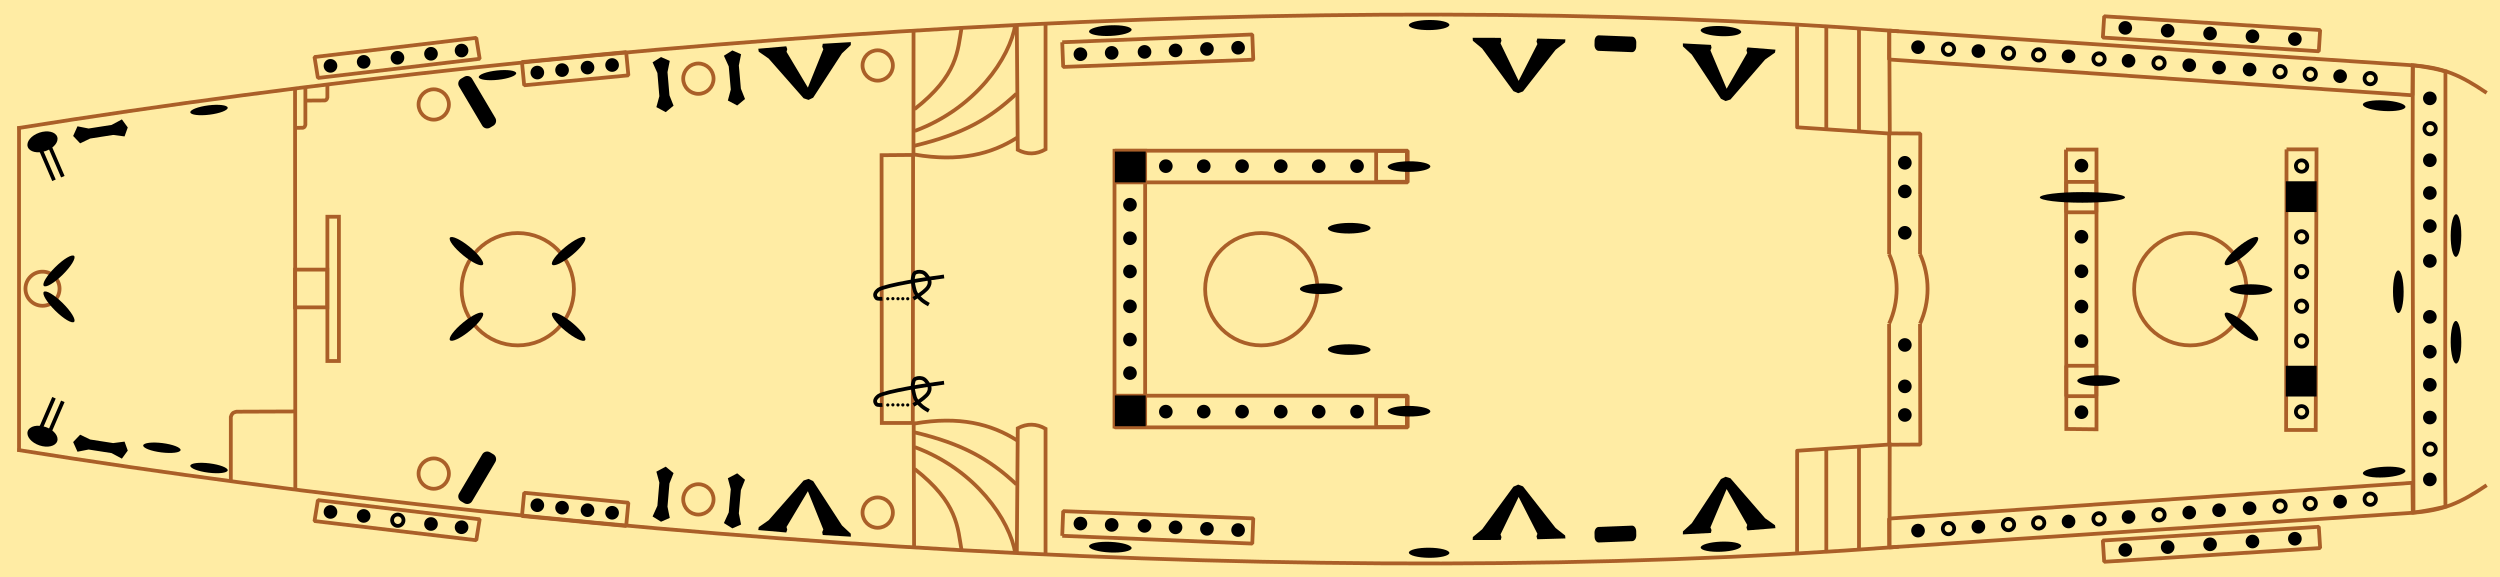
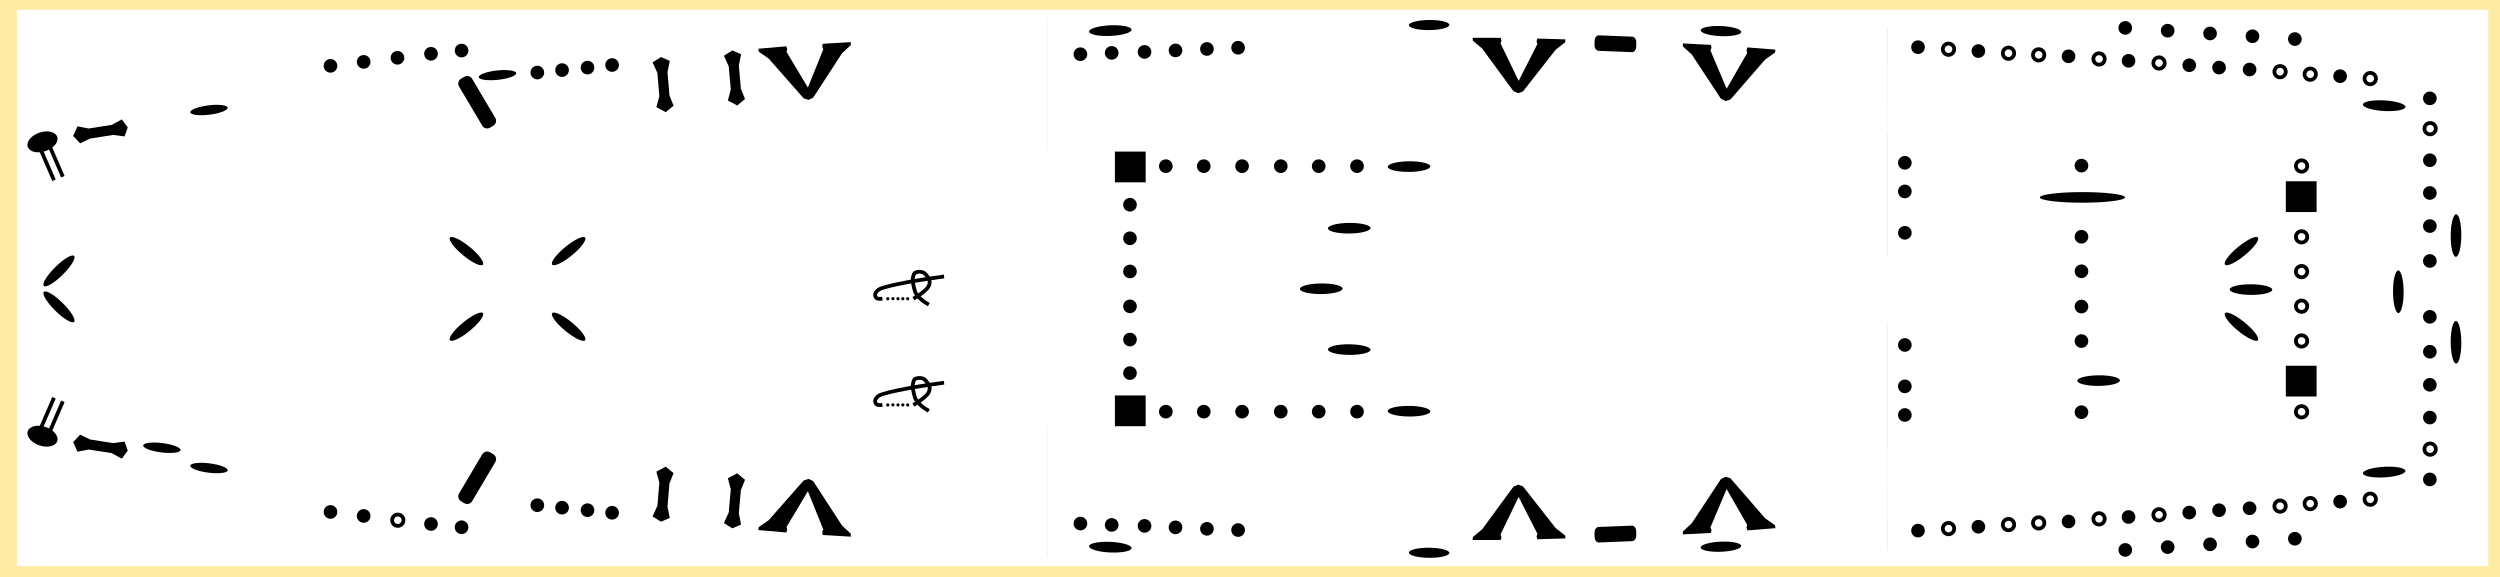
<svg xmlns="http://www.w3.org/2000/svg" xmlns:ns2="https://github.com/jolaf/rigging" xmlns:xlink="http://www.w3.org/1999/xlink" version="1.1" viewBox="1 -24 659 152">
  <style>/* */
    #background {
      fill: #ffeca4;
    }
    #drawing {
      color: #aa5f28;
    }
    /* */</style>
  <defs>
    <rect id="deckMask" x="277.27" y="-.809" width="220.71" height="146.64" fill="currentColor" />
    <g id="mastMask" stroke="currentColor">
      <path d="m425.11 59.525 26.5 26.5z" />
      <path d="m451.61 59.525-26.5 26.5z" />
    </g>
    <circle id="pipe" cx="160.87" cy="398.09" r="4" stroke="currentColor" />
    <circle id="pin" class="aura" transform="rotate(-8.2973)" cx="567.54" cy="28.152" r="1.8" fill="currentColor" />
    <circle id="pinhole" transform="rotate(-8.2973)" cx="607.21" cy="138.78" r="1.5" fill="none" stroke="currentColor" />
    <ellipse id="cleat" class="aura" transform="rotate(89.51)" cx="3.721" cy="-575.37" rx="1.4" ry="5.615" fill="currentColor" />
    <rect id="lcleat" class="aura" x="396.5" y="72.319" width="4" height="15" ry="1.5" fill="currentColor" />
    <path id="xcleat" class="aura" transform="matrix(.88236 0 0 1.0046 -152.59 -25.947)" d="m215.31 40.277-0.959-2.798v-6.102l0.959-2.893-2.499-1.196-2.652 1.196 1.162 2.893v6.102l-1.161 2.798 2.652 1.514z" fill="currentColor" />
    <path id="kevel" class="aura" d="m426.26 54.267-8.424-11.107-2.479-2.004-0.067-0.781 7.404-0.102 0.204 0.747-0.238 0.713 4.927 9.807 4.791-9.773-0.238-0.713 0.204-0.747 7.404 0.102-0.067 0.781-2.479 2.004-8.424 11.107-1.259 0.492z" fill="currentColor" />
    <rect id="fist" class="aura" transform="translate(-36.94 -367.63)" x="324.1" y="408.34" width="8.109" height="8.109" fill="currentColor" />
    <g id="tackle" transform="matrix(-1 0 0 1 657.06 84.968)">
      <ellipse transform="rotate(-18.749 -1131.9 -71.94)" cx="-74.057" cy="420.37" rx="4.104" ry="2.557" fill="currentColor" />
      <path transform="translate(-36.94 -367.63)" d="m61.959 411.73 3.978 9.218" stroke="currentColor" />
      <path transform="translate(-36.94 -367.63)" d="m59.623 412.68 3.978 9.218" stroke="currentColor" />
    </g>
    <g id="knot" transform="translate(380.03 -105.31)">
      <path d="m298.72 455.17c-3.993 0.489-15.46 2.284-17.267 3.472-0.874 0.684-1.281 1.456-0.505 2.273 0.295 0.218 1.515 0.126 1.515 0.126" fill="none" stroke="currentColor" />
      <path d="m290.64 461.04s1.792-1.092 2.588-1.768c0.499-0.424 1.088-0.913 1.357-1.421s0.393-0.888 0.316-1.452c-0.077-0.564-0.8-1.72-1.438-2.147-0.638-0.427-1.581-0.414-2.192-0.158-0.612 0.256-0.566 0.713-0.758 1.357s0.115 1.993 0.284 2.715 0.251 1.043 0.6 1.61 0.988 1.204 1.547 1.673 1.768 1.136 1.768 1.136" fill="none" stroke="currentColor" />
      <circle cx="283.88" cy="461.04" r=".426" fill="currentColor" />
      <circle cx="285.23" cy="461.01" r=".426" fill="currentColor" />
      <circle cx="286.57" cy="461.03" r=".426" fill="currentColor" />
      <circle cx="287.85" cy="461.03" r=".426" fill="currentColor" />
      <circle cx="289.14" cy="461.04" r=".426" fill="currentColor" />
    </g>
  </defs>
  <g id="background">
    <rect x="-20.988" y="-138.85" width="717.6" height="368.79" fill-rule="evenodd" stroke-linecap="round" stroke-linejoin="round" stroke-width="1.6" style="paint-order:markers fill stroke" />
  </g>
  <g transform="translate(0 -20.6)">
    <g id="drawing">
      <g id="portDrawing" fill="none" stroke="currentColor">
        <path d="m5.599 30.388c154.59-24.72 342.25-37.19 495.89-25.536m135.53 8.963c8.188 0.64 12.488 2.55 19.468 7.271" fill-rule="evenodd" />
        <path class="rail" d="m499 4.684 138.01 9.13-0.082 7.903-137.97-9.434s0.044-7.599 0.044-7.599" fill-rule="evenodd" stroke-miterlimit="0" />
        <rect class="rail" transform="matrix(.99798 .063452 -.063107 .99801 -36.919 -367.63)" x="614.66" y="330.18" width="57.042" height="5.615" fill-rule="evenodd" stroke-linecap="round" stroke-miterlimit="0" />
        <rect class="solid" transform="translate(-36.919 -367.63)" x="582.6" y="412.18" width="7.895" height="8.012" fill-rule="evenodd" stroke-miterlimit="0" />
        <path class="rail" d="m498.97 63.596 0.013-31.846 8.207 0.049-0.072 31.797" fill-rule="evenodd" stroke-miterlimit="0" />
        <g class="solid">
          <path d="m474.71 3.488 0.018 26.671 24.696 1.671" fill-rule="evenodd" stroke-linejoin="round" />
          <path d="m491.03 31.603v-27.13" fill-rule="evenodd" />
          <path d="m482.41 30.658 6e-3 -26.716" fill-rule="evenodd" />
        </g>
        <rect class="solid" transform="translate(-36.919 -367.63)" x="400.67" y="404.03" width="8.109" height="8.109" fill-rule="evenodd" stroke-miterlimit="0" />
        <rect class="rail" transform="translate(-36.919 -367.63)" x="331.8" y="403.95" width="77.184" height="8.348" fill-rule="evenodd" stroke-miterlimit="0" />
        <path class="rail" d="m281 7.737 50.101-2.045s0.262 6.643 0.262 6.643l-50.107 1.907s-0.256-6.505-0.256-6.505" fill-rule="evenodd" stroke-miterlimit="0" />
        <g class="solid">
          <path d="m269.03 3.005s0.253 33.082 0.253 33.082c2.441 1.306 4.882 1.261 7.324-0.126v-33.335" fill-rule="evenodd" />
          <path d="m242.14 37.35c11.722 2.006 20.149-0.133 26.895-4.419" fill-rule="evenodd" />
          <path d="m242.1 35.007c12.578-3.001 19.725-7.042 26.841-13.718" fill-rule="evenodd" />
          <path d="m242.14 31.116c16.006-5.946 25.097-19.221 26.516-28.111" fill-rule="evenodd" />
          <path d="m242.07 25.379c11.483-8.995 11.331-15.34 12.443-21.742" fill-rule="evenodd" />
        </g>
        <use transform="translate(71.491 -384.23)" width="100%" height="100%" xlink:href="#pipe" />
        <use transform="translate(24.224 -380.75)" width="100%" height="100%" xlink:href="#pipe" />
        <rect class="rail" transform="rotate(-5.4351 -3891 205.08)" x="138.67" y="395.49" width="27.593" height="6.154" fill-rule="evenodd" stroke-miterlimit="0" />
        <rect class="rail" transform="matrix(.99305 -.11767 .15968 .98717 -36.919 -367.63)" x="58.768" y="391.19" width="42.94" height="5.599" ry="0" fill-rule="evenodd" stroke-miterlimit="0" />
        <use transform="translate(-45.537 -373.95)" width="100%" height="100%" xlink:href="#pipe" />
      </g>
      <use id="starboardDrawing" transform="matrix(1 0 0 -1 0 145.58)" width="100%" height="100%" xlink:href="#portDrawing" />
      <path class="rail" d="m645.62 15.449c-3.876-1.16-8.604-1.635-8.604-1.635-0.16 38.87 0.115 82.335 0.176 117.9 0 0 3.887-0.461 8.424-1.564-0.182-8.555 0.077-111.18 4e-3 -114.71h-2.6e-4" fill="none" stroke="currentColor" />
      <path class="rail" d="m603.73 35.978h7.908l-0.217 73.963h-7.8l0.108-73.963" fill="none" stroke="currentColor" />
      <circle class="solid" cx="578.36" cy="72.838" r="14.805" fill="none" stroke="currentColor" />
      <path class="rail" d="m545.59 36.028h8.047v73.736l-7.955-0.091-0.091-73.645" fill="none" stroke="currentColor" />
      <g class="solid" fill="none" stroke="currentColor">
        <path d="m507.13 63.596c1.304 2.876 1.979 5.997 1.979 9.164 0 3.167-0.675 6.288-1.979 9.164" />
        <path d="m498.98 63.596c1.304 2.876 1.979 5.997 1.979 9.164 0 3.167-0.675 6.288-1.979 9.164" />
      </g>
      <path d="m499.08 140.58 0.05-27.332m0.022-81.024-0.143-27.537" fill="none" stroke="currentColor" />
      <circle class="solid " cx="333.48" cy="72.838" r="14.805" fill="none" stroke="currentColor" />
      <path class="rail" d="m302.86 109.06h-8.075v-72.72h8.075v72.72" fill="none" stroke="currentColor" />
      <path d="m241.95 140.83-0.103-33.102m-0.06-69.962 0.024-33.476" fill="none" stroke="currentColor" />
      <path class="solid" d="m241.69 37.439-8.306 0.069c-4e-3 16.806 0.062 53.776 0.058 70.582h8.168c4e-3 -16.806 0.076-53.845 0.08-70.651v-5e-5" fill="none" stroke="currentColor" />
      <circle class="solid" cx="137.48" cy="72.838" r="14.805" fill="none" stroke="currentColor" />
      <rect class="solid" x="87.298" y="53.73" width="3.041" height="38.031" fill="none" stroke="currentColor" />
      <rect class="solid" x="78.789" y="67.672" width="8.482" height="9.949" fill="none" stroke="currentColor" />
      <path class="solid" d="m87.296 19.031v3.28c-0.175 0.713-0.438 0.672-0.685 0.766l-5.025 0.035" fill="none" stroke="currentColor" />
      <path class="solid" d="m81.496 19.331v10.18c-0.175 0.713-0.438 0.672-0.685 0.766l-2.225 0.035" fill="none" stroke="currentColor" />
      <path d="m78.845 125.85-0.072-106.2" fill="none" stroke="currentColor" />
      <path class="solid" d="m61.845 123.31v-16.814c0.389-1.278 0.973-1.205 1.523-1.374 0 0 15.251-0.062 15.251-0.062" fill="none" stroke="currentColor" />
      <circle class="solid" cx="12.204" cy="72.707" r="4.495" fill="none" stroke="currentColor" />
      <path d="m6.016 115.68v-85.785" fill="none" stroke="currentColor" />
    </g>
  </g>
-   <g transform="translate(0 -20.6)" display="none">
+   <g transform="translate(0 -20.6)">
    <g id="deckMasks" class="modeDependent which" color="#ffffff">
      <use class="deckMask" transform="matrix(.71785 0 0 1 299.43 0)" width="100%" height="100%" stroke-width="1.001" ns2:deck="fore" xlink:href="#deckMask" />
-       <use class="deckMask" transform="matrix(1.0026 0 0 1 -.80202 0)" width="100%" height="100%" stroke-width=".999" ns2:deck="main" xlink:href="#deckMask" />
+       <use class="deckMask" transform="matrix(1.0033,0,0,1,-1.1,0)" width="100%" height="100%" stroke-width=".997" ns2:deck="main" xlink:href="#deckMask" />
      <use class="deckMask" transform="matrix(1.2311 0 0 1 -335.88 0)" width="100%" height="100%" stroke-width="1.01" ns2:deck="stern" xlink:href="#deckMask" />
    </g>
  </g>
  <g transform="translate(0 -20.6)" display="none">
    <g id="mastMasks" class="modeDependent where" color="#ff0000">
      <use class="mastMask" transform="translate(140)" width="100%" height="100%" ns2:mast="fore" xlink:href="#mastMask" />
      <use class="mastMask" transform="translate(-104.89)" width="100%" height="100%" ns2:mast="main" xlink:href="#mastMask" />
      <use class="mastMask" transform="translate(-300.97)" width="100%" height="100%" ns2:mast="mizzen" xlink:href="#mastMask" />
    </g>
  </g>
  <g transform="translate(0 -20.6)">
    <g id="points" transform="translate(.020296 -7.1416e-6)">
      <g ns2:deck="fore" ns2:rail="behindFront" ns2:side="port">
        <use transform="rotate(-89.1 642.3 -8.3336)" width="100%" height="100%" xlink:href="#cleat" />
      </g>
      <g transform="matrix(1 0 0 -1 0 145.51)" ns2:deck="fore" ns2:rail="behindFront" ns2:side="starboard">
        <use transform="rotate(-89.1 642.3 -8.3336)" width="100%" height="100%" xlink:href="#cleat" />
      </g>
      <g transform="translate(0 -1.125)" ns2:deck="fore" ns2:isAcross="true" ns2:rail="frontRail" ns2:side="port">
        <use transform="translate(75.828 120.56)" width="100%" height="100%" xlink:href="#pin" />
        <use transform="translate(75.828 111.36)" width="100%" height="100%" xlink:href="#pin" />
        <use transform="translate(75.828 102.64)" width="100%" height="100%" xlink:href="#pin" />
        <use transform="translate(75.828 94.008)" width="100%" height="100%" xlink:href="#pin" />
        <use transform="translate(20.68 -18.062)" width="100%" height="100%" xlink:href="#pinhole" />
        <use transform="translate(75.828 77.695)" width="100%" height="100%" xlink:href="#pin" />
      </g>
      <g transform="matrix(1 0 0 -1 0 146.63)" ns2:deck="fore" ns2:isAcross="true" ns2:rail="frontRail" ns2:side="starboard">
        <use transform="translate(75.828 120.56)" width="100%" height="100%" xlink:href="#pin" />
        <use transform="translate(75.828 111.36)" width="100%" height="100%" xlink:href="#pin" />
        <use transform="translate(75.828 102.64)" width="100%" height="100%" xlink:href="#pin" />
        <use transform="translate(75.828 94.008)" width="100%" height="100%" xlink:href="#pin" />
        <use transform="translate(20.68 -18.062)" width="100%" height="100%" xlink:href="#pinhole" />
        <use transform="translate(75.828 77.695)" width="100%" height="100%" xlink:href="#pin" />
      </g>
      <g transform="rotate(-33.825 358.49 -866.82)" ns2:deck="fore" ns2:rail="onDeckFront" ns2:side="port">
        <use transform="rotate(37.611 293.77 -704.81)" width="100%" height="100%" xlink:href="#cleat" />
      </g>
      <g transform="rotate(90 336.06 324.36)" ns2:deck="fore" ns2:rail="onDeckFront" ns2:side="center">
        <use transform="rotate(.24102 -6431.2 -116513)" width="100%" height="100%" xlink:href="#cleat" />
      </g>
      <g transform="matrix(.83074 .55666 .55666 -.83074 543.2 92.667)" ns2:deck="fore" ns2:rail="onDeckFront" ns2:side="starboard">
        <use transform="rotate(37.611 293.77 -704.81)" width="100%" height="100%" xlink:href="#cleat" />
      </g>
      <g transform="rotate(3.8685 821.87 -178.44)" ns2:deck="fore" ns2:rail="sideRail" ns2:side="port">
        <use transform="translate(-45.724 83.924)" width="100%" height="100%" xlink:href="#pin" />
        <use transform="translate(-92.891 -19.827)" width="100%" height="100%" xlink:href="#pinhole" />
        <use transform="translate(-29.782 83.871)" width="100%" height="100%" xlink:href="#pin" />
        <use transform="translate(-77.041 -19.841)" width="100%" height="100%" xlink:href="#pinhole" />
        <use transform="translate(-69.076 -19.943)" width="100%" height="100%" xlink:href="#pinhole" />
        <use transform="translate(-5.9745 83.648)" width="100%" height="100%" xlink:href="#pin" />
        <use transform="translate(-53.128 -19.941)" width="100%" height="100%" xlink:href="#pinhole" />
        <use transform="translate(9.886 83.763)" width="100%" height="100%" xlink:href="#pin" />
        <use transform="translate(-37.278 -19.943)" width="100%" height="100%" xlink:href="#pinhole" />
        <use transform="translate(25.93 83.851)" width="100%" height="100%" xlink:href="#pin" />
        <use transform="translate(33.813 83.936)" width="100%" height="100%" xlink:href="#pin" />
        <use transform="translate(41.878 83.909)" width="100%" height="100%" xlink:href="#pin" />
        <use transform="translate(-5.2859 -19.812)" width="100%" height="100%" xlink:href="#pinhole" />
        <use transform="translate(2.6879 -19.688)" width="100%" height="100%" xlink:href="#pinhole" />
        <use transform="translate(65.802 84.05)" width="100%" height="100%" xlink:href="#pin" />
        <use transform="translate(18.549 -19.604)" width="100%" height="100%" xlink:href="#pinhole" />
      </g>
      <g transform="matrix(.99772 -.067466 -.067466 -.99772 -10.166 201.36)" ns2:deck="fore" ns2:rail="sideRail" ns2:side="starboard">
        <use transform="translate(-45.724 83.924)" width="100%" height="100%" xlink:href="#pin" />
        <use transform="translate(-92.891 -19.827)" width="100%" height="100%" xlink:href="#pinhole" />
        <use transform="translate(-29.782 83.871)" width="100%" height="100%" xlink:href="#pin" />
        <use transform="translate(-77.041 -19.841)" width="100%" height="100%" xlink:href="#pinhole" />
        <use transform="translate(-69.076 -19.943)" width="100%" height="100%" xlink:href="#pinhole" />
        <use transform="translate(-5.9745 83.648)" width="100%" height="100%" xlink:href="#pin" />
        <use transform="translate(-53.128 -19.941)" width="100%" height="100%" xlink:href="#pinhole" />
        <use transform="translate(9.886 83.763)" width="100%" height="100%" xlink:href="#pin" />
        <use transform="translate(-37.278 -19.943)" width="100%" height="100%" xlink:href="#pinhole" />
        <use transform="translate(25.93 83.851)" width="100%" height="100%" xlink:href="#pin" />
        <use transform="translate(33.813 83.936)" width="100%" height="100%" xlink:href="#pin" />
        <use transform="translate(41.878 83.909)" width="100%" height="100%" xlink:href="#pin" />
        <use transform="translate(-5.2859 -19.812)" width="100%" height="100%" xlink:href="#pinhole" />
        <use transform="translate(2.6879 -19.688)" width="100%" height="100%" xlink:href="#pinhole" />
        <use transform="translate(65.802 84.05)" width="100%" height="100%" xlink:href="#pin" />
        <use transform="translate(18.549 -19.604)" width="100%" height="100%" xlink:href="#pinhole" />
      </g>
      <g transform="rotate(3.7694 6421.6 -164.9)" ns2:deck="fore" ns2:rail="shroudsRail" ns2:side="port">
        <use transform="translate(19.319 442.9)" width="100%" height="100%" xlink:href="#pin" />
        <use transform="translate(30.519 442.9)" width="100%" height="100%" xlink:href="#pin" />
        <use transform="translate(41.719 442.9)" width="100%" height="100%" xlink:href="#pin" />
        <use transform="translate(52.919 442.9)" width="100%" height="100%" xlink:href="#pin" />
        <use transform="translate(64.119 442.9)" width="100%" height="100%" xlink:href="#pin" />
      </g>
      <g transform="matrix(.99784 -.065742 -.065742 -.99784 3.0514 568.03)" ns2:deck="fore" ns2:rail="shroudsRail" ns2:side="starboard">
        <use transform="translate(19.319 442.9)" width="100%" height="100%" xlink:href="#pin" />
        <use transform="translate(30.519 442.9)" width="100%" height="100%" xlink:href="#pin" />
        <use transform="translate(41.719 442.9)" width="100%" height="100%" xlink:href="#pin" />
        <use transform="translate(52.919 442.9)" width="100%" height="100%" xlink:href="#pin" />
        <use transform="translate(64.119 442.9)" width="100%" height="100%" xlink:href="#pin" />
      </g>
      <g transform="translate(.52682)" ns2:side="port">
        <use transform="translate(-13.733 18.494)" width="100%" height="100%" xlink:href="#pinhole" />
        <use transform="translate(-13.733 9.3337)" width="100%" height="100%" xlink:href="#pinhole" />
        <use transform="translate(-13.733 -9.3384)" width="100%" height="100%" xlink:href="#pinhole" />
      </g>
      <g transform="matrix(1 0 0 -1 .52682 145.51)" ns2:side="starboard">
        <use transform="translate(-13.733 18.494)" width="100%" height="100%" xlink:href="#pinhole" />
        <use transform="translate(-13.733 9.3337)" width="100%" height="100%" xlink:href="#pinhole" />
        <use transform="translate(-13.733 -9.3384)" width="100%" height="100%" xlink:href="#pinhole" />
      </g>
      <g transform="translate(316.26 3.5265)" ns2:deck="fore" ns2:rail="frontFists" ns2:side="port">
        <use transform="translate(.10571 .14837)" width="100%" height="100%" xlink:href="#fist" />
      </g>
      <g transform="matrix(1 0 0 -1 316.26 141.98)" ns2:deck="fore" ns2:rail="frontFists" ns2:side="starboard">
        <use transform="translate(.10571 .14837)" width="100%" height="100%" xlink:href="#fist" />
      </g>
      <g transform="translate(446.79 -2.6413)" ns2:deck="fore" ns2:rail="atMastFront" ns2:side="port">
        <use transform="matrix(.76693 -.64173 -.64173 -.76693 -297.01 433.75)" width="100%" height="100%" xlink:href="#cleat" />
      </g>
      <g transform="rotate(-34.407 594.6 75.75)" ns2:deck="fore" ns2:rail="atMastFront" ns2:side="center">
        <use transform="rotate(35.279 468.56 68.433)" width="100%" height="100%" xlink:href="#cleat" />
      </g>
      <g transform="matrix(1 0 0 -1 446.79 148.15)" ns2:deck="fore" ns2:rail="atMastFront" ns2:side="starboard">
        <use transform="matrix(.76693 -.64173 -.64173 -.76693 -297.01 433.75)" width="100%" height="100%" xlink:href="#cleat" />
      </g>
      <g transform="translate(.17561)" ns2:deck="fore" ns2:isAcross="true" ns2:rail="behindMastRail" ns2:side="port">
        <use transform="translate(-16.181 122.15)" width="100%" height="100%" xlink:href="#pin" />
        <use transform="translate(-16.181 113.05)" width="100%" height="100%" xlink:href="#pin" />
        <use transform="translate(-16.181 94.303)" width="100%" height="100%" xlink:href="#pin" />
      </g>
      <g transform="matrix(1 0 0 -1 .17561 145.51)" ns2:deck="fore" ns2:isAcross="true" ns2:rail="behindMastRail" ns2:side="starboard">
        <use transform="translate(-16.181 122.15)" width="100%" height="100%" xlink:href="#pin" />
        <use transform="translate(-16.181 113.05)" width="100%" height="100%" xlink:href="#pin" />
        <use transform="translate(-16.181 94.303)" width="100%" height="100%" xlink:href="#pin" />
      </g>
      <g transform="matrix(1.6149 -.58991 1.1798 .80747 -408.62 335.41)" stroke-width=".707" ns2:deck="fore" ns2:rail="backPillars" ns2:side="port">
        <use transform="rotate(216.58 574.43 28.158)" width="100%" height="100%" xlink:href="#cleat" />
      </g>
      <g transform="rotate(-37.954 558.99 98.502)" ns2:deck="fore" ns2:rail="backPillars" ns2:side="starboard">
        <use transform="rotate(37.993 427.07 18.637)" width="100%" height="100%" xlink:href="#cleat" />
      </g>
      <g transform="translate(-7.2256 -5.4374)" ns2:deck="fore" ns2:isAcross="true" ns2:rail="backRail" ns2:side="port">
        <use transform="translate(-55.34 117.45)" width="100%" height="100%" xlink:href="#pin" />
        <use transform="translate(-55.34 106.54)" width="100%" height="100%" xlink:href="#pin" />
        <use transform="translate(-55.34 98.995)" width="100%" height="100%" xlink:href="#pin" />
      </g>
      <g transform="matrix(1 0 0 -1 -7.2256 150.94)" ns2:deck="fore" ns2:isAcross="true" ns2:rail="backRail" ns2:side="starboard">
        <use transform="translate(-55.34 117.45)" width="100%" height="100%" xlink:href="#pin" />
        <use transform="translate(-55.34 106.54)" width="100%" height="100%" xlink:href="#pin" />
        <use transform="translate(-55.34 98.995)" width="100%" height="100%" xlink:href="#pin" />
      </g>
      <g ns2:deck="main" ns2:rail="bulwark" ns2:side="port">
        <use transform="matrix(.95074 0 0 .95074 -169.34 4.3414)" width="100%" height="100%" xlink:href="#cleat" />
        <use transform="rotate(.9 2554.8 -1639.3)" width="100%" height="100%" xlink:href="#kevel" />
        <use transform="matrix(-.01972 1.022 -.73281 -.029126 493.15 -396.81)" width="100%" height="100%" stroke-width="1.167" xlink:href="#lcleat" />
        <use transform="matrix(.95039 .048001 -.048001 .95039 -92.271 -21.679)" width="100%" height="100%" xlink:href="#cleat" />
        <use transform="rotate(3.7685 921.3 469.44)" width="100%" height="100%" xlink:href="#kevel" />
      </g>
      <g transform="matrix(1 0 0 -1 0 145.51)" ns2:deck="main" ns2:rail="bulwark" ns2:side="starboard">
        <use transform="matrix(.95074 0 0 .95074 -169.34 4.3414)" width="100%" height="100%" xlink:href="#cleat" />
        <use transform="rotate(.9 2554.8 -1639.3)" width="100%" height="100%" xlink:href="#kevel" />
        <use transform="matrix(-.01972 1.022 -.73281 -.029126 493.15 -396.81)" width="100%" height="100%" stroke-width="1.167" xlink:href="#lcleat" />
        <use transform="matrix(.95039 .048001 -.048001 .95039 -92.271 -21.679)" width="100%" height="100%" xlink:href="#cleat" />
        <use transform="rotate(3.7685 921.3 469.44)" width="100%" height="100%" xlink:href="#kevel" />
      </g>
      <g transform="translate(.39986 -4.5002)" ns2:deck="main" ns2:rail="frontPillars" ns2:side="port">
        <use transform="translate(-203.38 46.215)" width="100%" height="100%" xlink:href="#cleat" />
      </g>
      <g transform="matrix(1 0 0 -1 .39986 150.01)" ns2:deck="main" ns2:rail="frontPillars" ns2:side="starboard">
        <use transform="translate(-203.38 46.215)" width="100%" height="100%" xlink:href="#cleat" />
      </g>
      <g transform="translate(-10.636 4.6)" ns2:deck="main" ns2:rail="onDeckFront" ns2:side="port">
        <use transform="translate(-208.11 53.358)" width="100%" height="100%" xlink:href="#cleat" />
      </g>
      <g transform="matrix(1 0 0 -1 -10.636 140.91)" ns2:deck="main" ns2:rail="onDeckFront" ns2:side="starboard">
        <use transform="translate(-208.11 53.358)" width="100%" height="100%" xlink:href="#cleat" />
      </g>
      <g transform="rotate(90 350.45 71.529)" ns2:deck="main" ns2:rail="atMastFront" ns2:side="center">
        <use transform="rotate(90 426.55 -76.111)" width="100%" height="100%" xlink:href="#cleat" />
      </g>
      <g transform="translate(7.6 -4.3997)" ns2:deck="main" ns2:rail="sideMastRail" ns2:side="port">
        <use transform="translate(-264.97 98.845)" width="100%" height="100%" xlink:href="#pin" />
        <use transform="translate(-254.97 98.845)" width="100%" height="100%" xlink:href="#pin" />
        <use transform="translate(-244.87 98.845)" width="100%" height="100%" xlink:href="#pin" />
        <use transform="translate(-234.67 98.845)" width="100%" height="100%" xlink:href="#pin" />
        <use transform="translate(-224.67 98.845)" width="100%" height="100%" xlink:href="#pin" />
        <use transform="translate(-214.57 98.845)" width="100%" height="100%" xlink:href="#pin" />
      </g>
      <g transform="matrix(1 0 0 -1 7.6 149.91)" ns2:deck="main" ns2:rail="sideMastRail" ns2:side="starboard">
        <use transform="translate(-264.97 98.845)" width="100%" height="100%" xlink:href="#pin" />
        <use transform="translate(-254.97 98.845)" width="100%" height="100%" xlink:href="#pin" />
        <use transform="translate(-244.87 98.845)" width="100%" height="100%" xlink:href="#pin" />
        <use transform="translate(-234.67 98.845)" width="100%" height="100%" xlink:href="#pin" />
        <use transform="translate(-224.67 98.845)" width="100%" height="100%" xlink:href="#pin" />
        <use transform="translate(-214.57 98.845)" width="100%" height="100%" xlink:href="#pin" />
      </g>
      <g transform="translate(7.6003 -4.2999)" ns2:deck="main" ns2:rail="backFists" ns2:side="port">
        <use transform="translate(.10571 .14837)" width="100%" height="100%" xlink:href="#fist" />
      </g>
      <g transform="matrix(1 0 0 -1 7.6003 149.81)" ns2:deck="main" ns2:rail="backFists" ns2:side="starboard">
        <use transform="translate(.10571 .14837)" width="100%" height="100%" xlink:href="#fist" />
      </g>
      <g transform="translate(7.5003 -.80013)" ns2:deck="main" ns2:isAcross="true" ns2:rail="behindMastRail" ns2:side="port">
        <use transform="translate(-274.32 123)" width="100%" height="100%" xlink:href="#pin" />
        <use transform="translate(-274.32 114.25)" width="100%" height="100%" xlink:href="#pin" />
        <use transform="translate(-274.32 105.41)" width="100%" height="100%" xlink:href="#pin" />
      </g>
      <g transform="matrix(1 0 0 -1 7.5003 146.31)" ns2:deck="main" ns2:isAcross="true" ns2:rail="behindMastRail" ns2:side="starboard">
        <use transform="translate(-274.32 123)" width="100%" height="100%" xlink:href="#pin" />
        <use transform="translate(-274.32 114.25)" width="100%" height="100%" xlink:href="#pin" />
        <use transform="translate(-274.32 105.41)" width="100%" height="100%" xlink:href="#pin" />
      </g>
      <g transform="rotate(-2.2774 278.92 10.612)" ns2:deck="main" ns2:rail="sideRail" ns2:side="port">
        <use transform="translate(-279.9 65.206)" width="100%" height="100%" xlink:href="#pin" />
        <use transform="translate(-271.65 65.18)" width="100%" height="100%" xlink:href="#pin" />
        <use transform="translate(-262.99 65.267)" width="100%" height="100%" xlink:href="#pin" />
        <use transform="translate(-254.81 65.203)" width="100%" height="100%" xlink:href="#pin" />
        <use transform="translate(-246.52 65.148)" width="100%" height="100%" xlink:href="#pin" />
        <use transform="translate(-238.3 65.152)" width="100%" height="100%" xlink:href="#pin" />
      </g>
      <g transform="matrix(.99921 .039738 .039738 -.99921 -.20138 134.41)" ns2:deck="main" ns2:rail="sideRail" ns2:side="starboard">
        <use transform="translate(-279.9 65.206)" width="100%" height="100%" xlink:href="#pin" />
        <use transform="translate(-271.65 65.18)" width="100%" height="100%" xlink:href="#pin" />
        <use transform="translate(-262.99 65.267)" width="100%" height="100%" xlink:href="#pin" />
        <use transform="translate(-254.81 65.203)" width="100%" height="100%" xlink:href="#pin" />
        <use transform="translate(-246.52 65.148)" width="100%" height="100%" xlink:href="#pin" />
        <use transform="translate(-238.3 65.152)" width="100%" height="100%" xlink:href="#pin" />
      </g>
      <g transform="rotate(.2 349.3 -2298.3)" ns2:deck="main" ns2:rail="aboveRail" ns2:side="port">
        <use transform="rotate(-2.2866 590.16 6858.6)" width="100%" height="100%" xlink:href="#cleat" />
      </g>
      <g transform="matrix(.99999 -.0034906 -.0034906 -.99999 -8.0205 146.74)" ns2:deck="main" ns2:rail="aboveRail" ns2:side="starboard">
        <use transform="rotate(-2.2866 590.16 6858.6)" width="100%" height="100%" xlink:href="#cleat" />
      </g>
      <g ns2:deck="stern" ns2:rail="bulwark" ns2:side="port">
        <use transform="rotate(-30.64 159.92 547.65)" width="100%" height="100%" xlink:href="#lcleat" />
        <use transform="matrix(.8798 -.086775 .086775 .8798 -374 67.391)" width="100%" height="100%" xlink:href="#cleat" />
        <use transform="rotate(-4.8377 225.62 -1651.1)" width="100%" height="100%" xlink:href="#xcleat" />
        <use transform="rotate(-5.0377 210.39 -1799.7)" width="100%" height="100%" xlink:href="#xcleat" />
        <use transform="rotate(-4.1732 -116.35 2967.6)" width="100%" height="100%" xlink:href="#kevel" />
      </g>
      <g transform="matrix(1 0 0 -1 0 145.77)" ns2:deck="stern" ns2:rail="bulwark" ns2:side="starboard">
        <use transform="rotate(-30.64 159.35 547.49)" width="100%" height="100%" xlink:href="#lcleat" />
        <use transform="rotate(-4.8377 225.62 -1651.1)" width="100%" height="100%" xlink:href="#xcleat" />
        <use transform="rotate(-5.0377 210.39 -1799.7)" width="100%" height="100%" xlink:href="#xcleat" />
        <use transform="rotate(-4.1732 -116.35 2967.6)" width="100%" height="100%" xlink:href="#kevel" />
      </g>
      <g transform="translate(-48.824 -385.82)" ns2:deck="stern" ns2:rail="atFront" ns2:side="center">
        <use transform="translate(-380.09 105.44)" width="100%" height="100%" xlink:href="#knot" />
      </g>
      <g transform="translate(-48.824 -357.82)" ns2:deck="stern" ns2:rail="aboveLadder" ns2:side="starboard">
        <use transform="translate(-380.09 105.44)" width="100%" height="100%" xlink:href="#knot" />
      </g>
      <g transform="rotate(-1 69.433 1381.3)" ns2:deck="stern" ns2:rail="sideRail" ns2:side="port">
        <use transform="translate(-399.22 71.258)" width="100%" height="100%" xlink:href="#pin" />
        <use transform="translate(-392.69 70.722)" width="100%" height="100%" xlink:href="#pin" />
        <use transform="translate(-385.97 70.177)" width="100%" height="100%" xlink:href="#pin" />
        <use transform="translate(-379.48 69.612)" width="100%" height="100%" xlink:href="#pin" />
      </g>
      <g transform="matrix(.99985 .017452 .017452 -.99985 -24.097 144.08)" ns2:deck="stern" ns2:rail="sideRail" ns2:side="starboard">
        <use transform="translate(-399.22 71.258)" width="100%" height="100%" xlink:href="#pin" />
        <use transform="translate(-392.69 70.722)" width="100%" height="100%" xlink:href="#pin" />
        <use transform="translate(-385.97 70.177)" width="100%" height="100%" xlink:href="#pin" />
        <use transform="translate(-379.48 69.612)" width="100%" height="100%" xlink:href="#pin" />
      </g>
      <g transform="rotate(-.7 172.95 2205.1)" ns2:deck="stern" ns2:rail="shroudsRail" ns2:side="port">
        <use transform="translate(-450.79 67.13)" width="100%" height="100%" xlink:href="#pin" />
        <use transform="translate(-442.03 66.186)" width="100%" height="100%" xlink:href="#pin" />
        <use transform="translate(-433.11 65.221)" width="100%" height="100%" xlink:href="#pin" />
        <use transform="translate(-424.26 64.275)" width="100%" height="100%" xlink:href="#pin" />
        <use transform="translate(-416.19 63.519)" width="100%" height="100%" xlink:href="#pin" />
      </g>
      <g transform="matrix(.99993 .012217 .012217 -.99993 -26.927 143.23)" ns2:deck="stern" ns2:rail="shroudsRail" ns2:side="starboard">
        <use transform="translate(-450.79 67.13)" width="100%" height="100%" xlink:href="#pin" />
        <use transform="translate(-442.03 66.186)" width="100%" height="100%" xlink:href="#pin" />
        <use transform="translate(-488.24 -38.578)" width="100%" height="100%" xlink:href="#pinhole" />
        <use transform="translate(-424.26 64.275)" width="100%" height="100%" xlink:href="#pin" />
        <use transform="translate(-416.19 63.519)" width="100%" height="100%" xlink:href="#pin" />
      </g>
      <g transform="translate(5.8397 -2.6413)" ns2:deck="stern" ns2:rail="atMast" ns2:side="port">
        <use transform="rotate(219.92 358.84 115.16)" width="100%" height="100%" xlink:href="#cleat" />
        <use transform="matrix(.76693 -.64173 -.64173 -.76693 -297.01 433.75)" width="100%" height="100%" xlink:href="#cleat" />
      </g>
      <g transform="matrix(1 0 0 -1 5.8397 148.15)" ns2:deck="stern" ns2:rail="atMast" ns2:side="starboard">
        <use transform="rotate(219.92 358.84 115.16)" width="100%" height="100%" xlink:href="#cleat" />
        <use transform="matrix(.76693 -.64173 -.64173 -.76693 -297.01 433.75)" width="100%" height="100%" xlink:href="#cleat" />
      </g>
      <g transform="translate(.49669)" ns2:deck="stern" ns2:rail="poopBulwark" ns2:side="port">
        <use transform="matrix(1 0 0 -1 -617.33 173.19)" width="100%" height="100%" xlink:href="#tackle" />
        <use transform="rotate(81.139 17.895 15.233)" width="100%" height="100%" xlink:href="#xcleat" />
        <use transform="matrix(.87815 -.10212 .10212 .87815 -449.57 85.412)" width="100%" height="100%" xlink:href="#cleat" />
      </g>
      <g transform="matrix(1 0 0 -1 .49669 145.57)" ns2:deck="stern" ns2:rail="poopBulwark" ns2:side="starboard">
        <use transform="matrix(1 0 0 -1 -617.33 173.19)" width="100%" height="100%" xlink:href="#tackle" />
        <use transform="rotate(81.139 17.895 15.233)" width="100%" height="100%" xlink:href="#xcleat" />
        <use transform="matrix(.87815 -.10212 .10212 .87815 -461.99 90.755)" width="100%" height="100%" xlink:href="#cleat" />
        <use transform="matrix(.87815 -.10212 .10212 .87815 -449.57 85.412)" width="100%" height="100%" xlink:href="#cleat" />
      </g>
      <g transform="rotate(-44.188 53.027 59.232)" ns2:deck="stern" ns2:ignoreDeck="true" ns2:rail="poopFlagstaff" ns2:side="port">
        <use transform="translate(-554.65 41.288)" width="100%" height="100%" xlink:href="#cleat" />
      </g>
      <g transform="matrix(.71706 .69702 .69702 -.71706 -26.282 91.786)" ns2:deck="stern" ns2:ignoreDeck="true" ns2:rail="poopFlagstaff" ns2:side="starboard">
        <use transform="translate(-554.65 41.288)" width="100%" height="100%" xlink:href="#cleat" />
      </g>
    </g>
  </g>
</svg>
